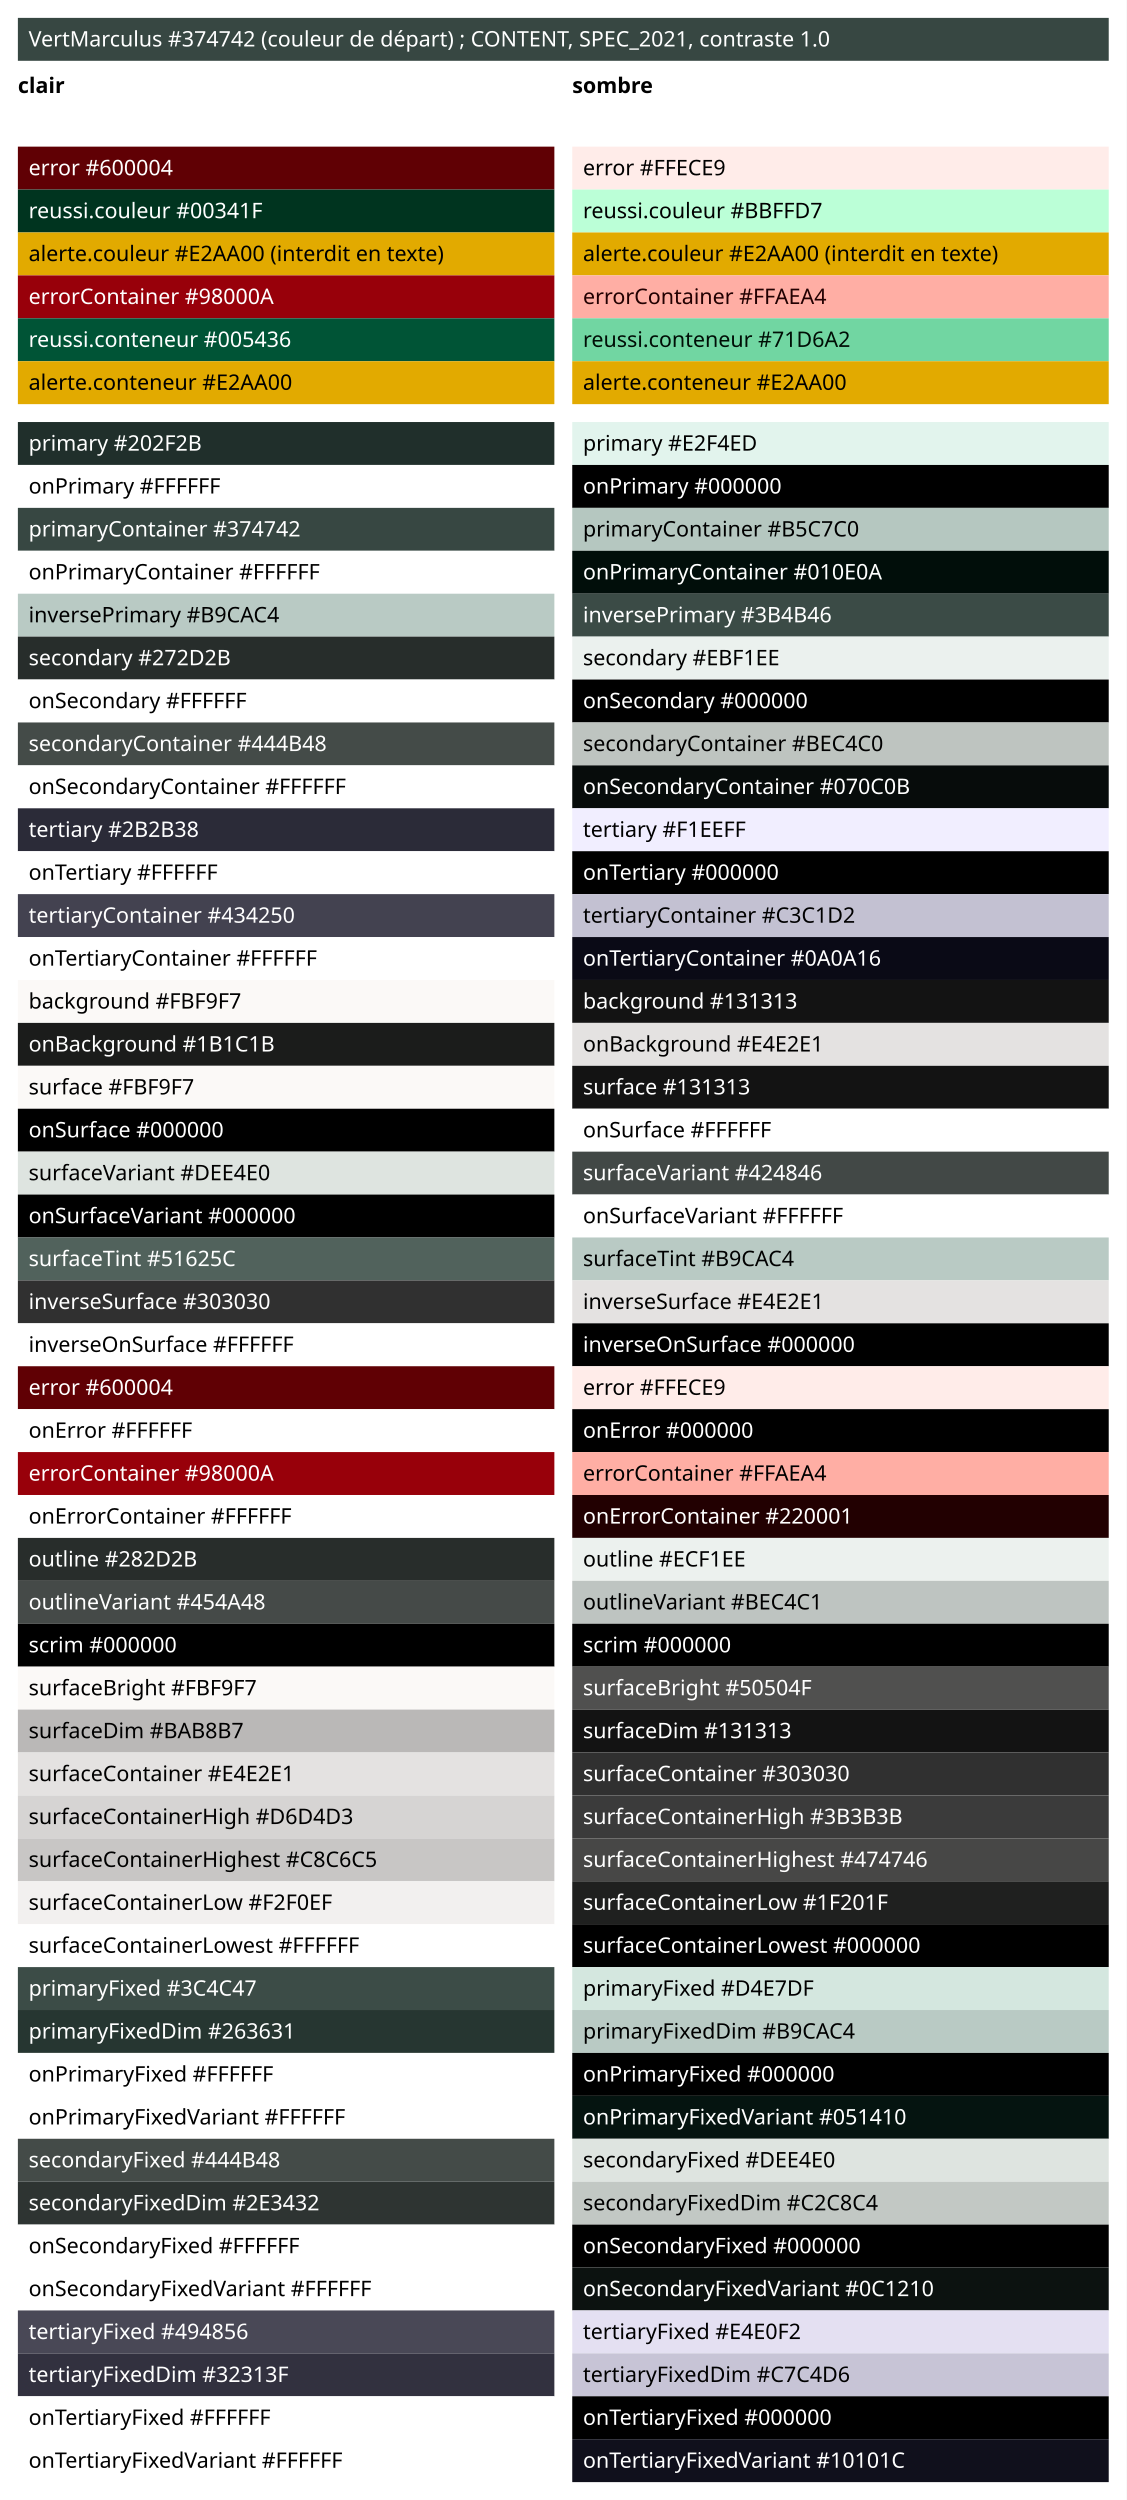
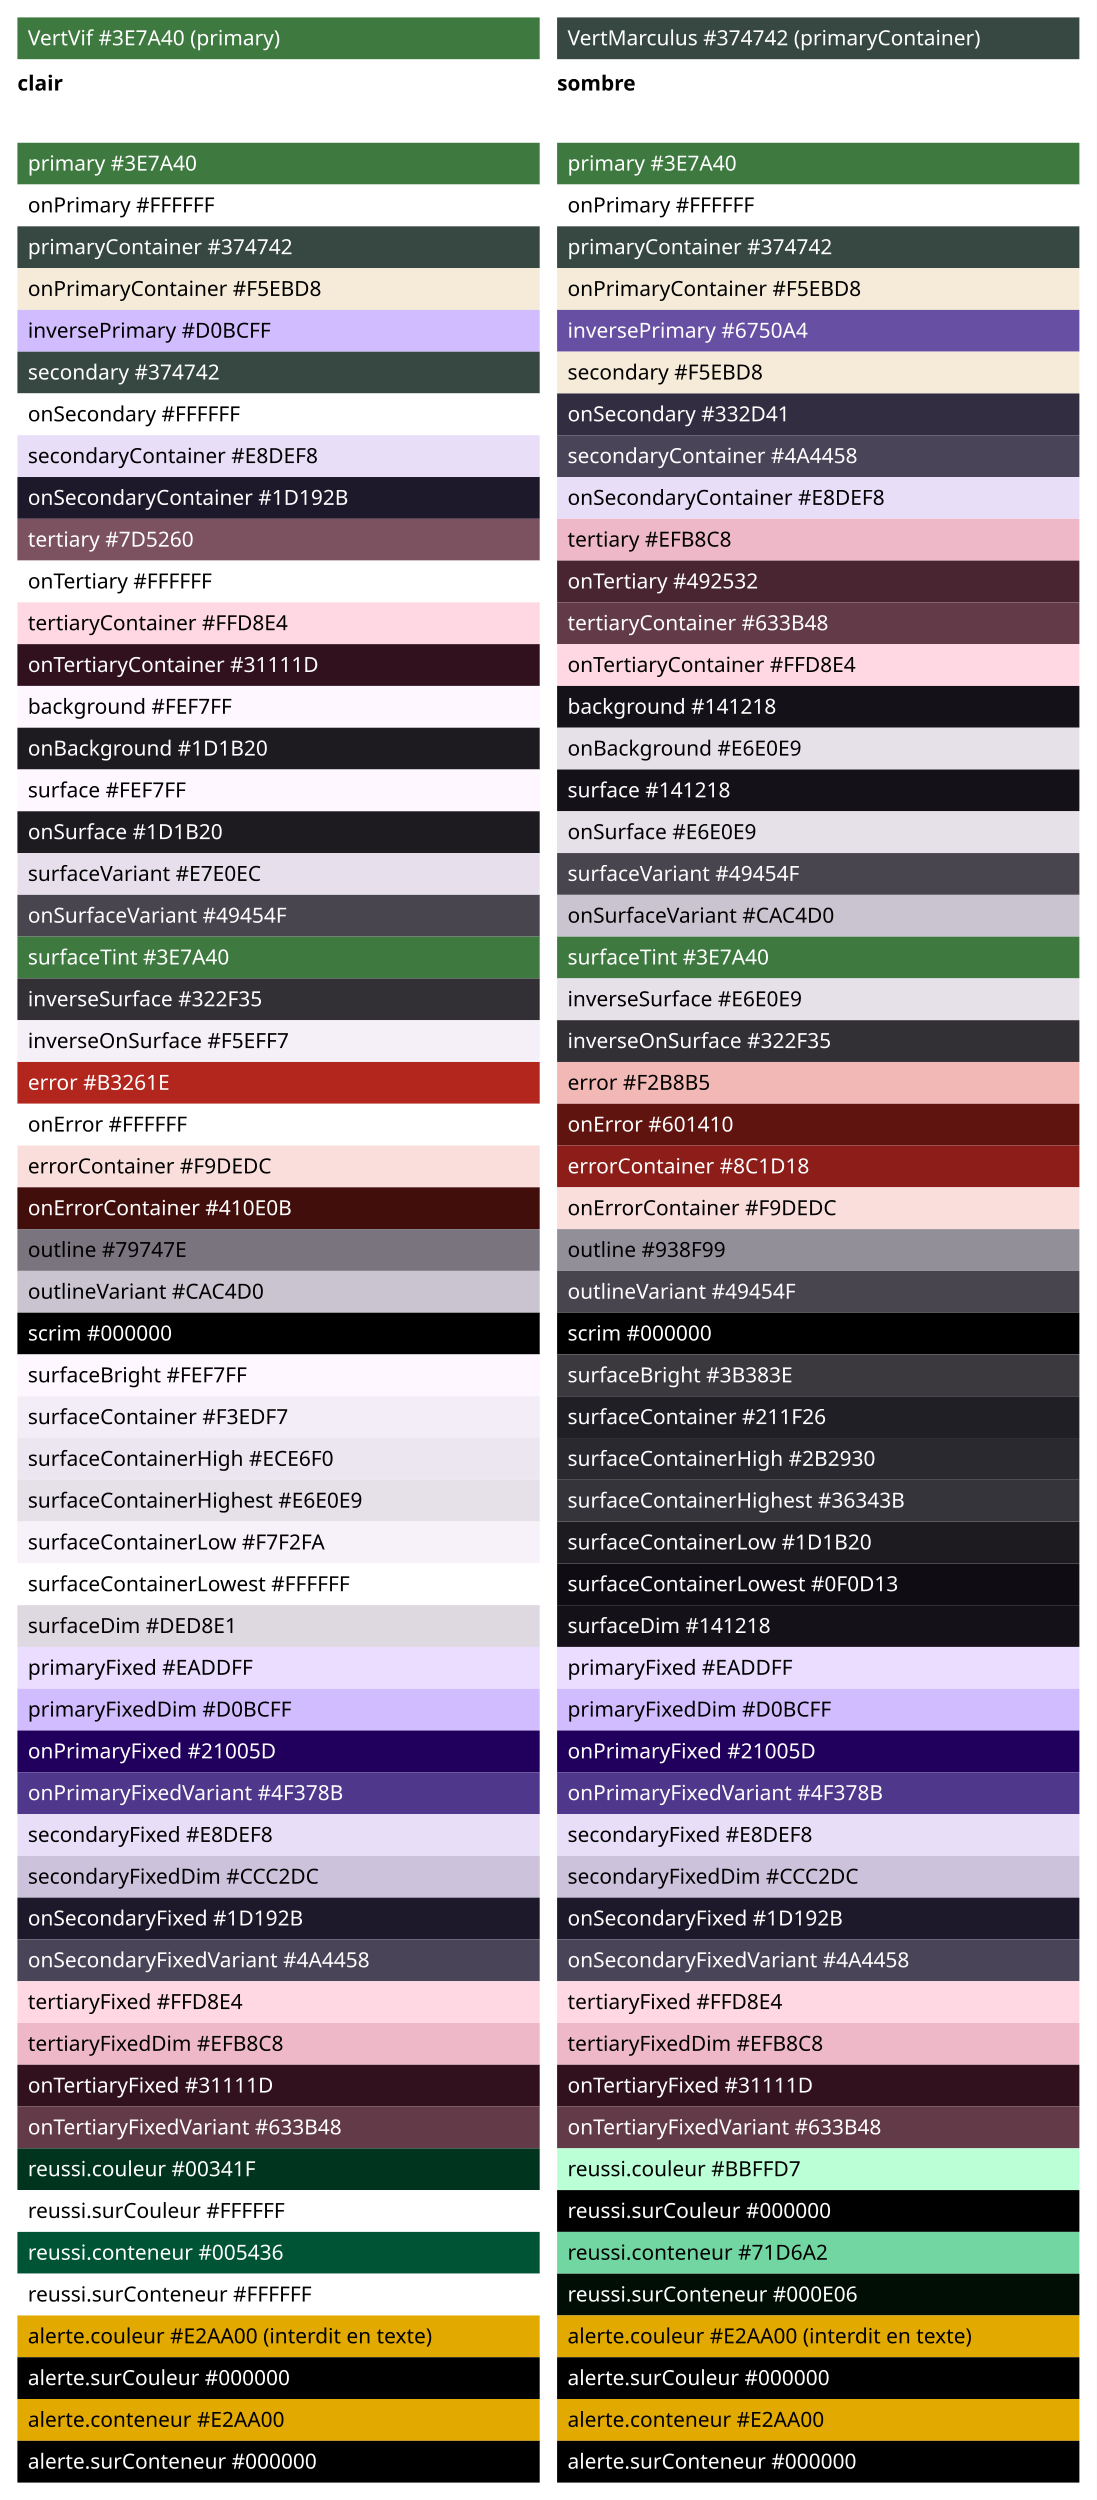
- <svg xmlns="http://www.w3.org/2000/svg" width="630" height="1398" viewBox="0 0 630 1398" font-family="sans-serif" font-size="12">
-   <rect width="630" height="1398" fill="#FFFFFF" />
-   <rect x="10" y="10" width="610" height="24" fill="#374742" />
-   <text x="16" y="26" fill="#FFFFFF">VertMarculus #374742 (couleur de départ) ; CONTENT, SPEC_2021, contraste 1.0</text>
+ <svg xmlns="http://www.w3.org/2000/svg" width="630" height="1436" viewBox="0 0 630 1436" font-family="sans-serif" font-size="12">
+   <rect width="630" height="1436" fill="#FFFFFF" />
+   <rect x="10" y="10" width="300" height="24" fill="#3E7A40" />
+   <text x="16" y="26" fill="#FFFFFF">VertVif #3E7A40 (primary)</text>
+   <rect x="320" y="10" width="300" height="24" fill="#374742" />
+   <text x="326" y="26" fill="#FFFFFF">VertMarculus #374742 (primaryContainer)</text>
  <text x="10" y="52" fill="#000000" font-weight="bold">clair</text>
+   <rect x="10" y="82" width="300" height="24" fill="#3E7A40" />
+   <text x="16" y="98" fill="#FFFFFF">primary #3E7A40</text>
+   <rect x="10" y="106" width="300" height="24" fill="#FFFFFF" />
+   <text x="16" y="122" fill="#000000">onPrimary #FFFFFF</text>
+   <rect x="10" y="130" width="300" height="24" fill="#374742" />
+   <text x="16" y="146" fill="#FFFFFF">primaryContainer #374742</text>
+   <rect x="10" y="154" width="300" height="24" fill="#F5EBD8" />
+   <text x="16" y="170" fill="#000000">onPrimaryContainer #F5EBD8</text>
+   <rect x="10" y="178" width="300" height="24" fill="#D0BCFF" />
+   <text x="16" y="194" fill="#000000">inversePrimary #D0BCFF</text>
+   <rect x="10" y="202" width="300" height="24" fill="#374742" />
+   <text x="16" y="218" fill="#FFFFFF">secondary #374742</text>
+   <rect x="10" y="226" width="300" height="24" fill="#FFFFFF" />
+   <text x="16" y="242" fill="#000000">onSecondary #FFFFFF</text>
+   <rect x="10" y="250" width="300" height="24" fill="#E8DEF8" />
+   <text x="16" y="266" fill="#000000">secondaryContainer #E8DEF8</text>
+   <rect x="10" y="274" width="300" height="24" fill="#1D192B" />
+   <text x="16" y="290" fill="#FFFFFF">onSecondaryContainer #1D192B</text>
+   <rect x="10" y="298" width="300" height="24" fill="#7D5260" />
+   <text x="16" y="314" fill="#FFFFFF">tertiary #7D5260</text>
+   <rect x="10" y="322" width="300" height="24" fill="#FFFFFF" />
+   <text x="16" y="338" fill="#000000">onTertiary #FFFFFF</text>
+   <rect x="10" y="346" width="300" height="24" fill="#FFD8E4" />
+   <text x="16" y="362" fill="#000000">tertiaryContainer #FFD8E4</text>
+   <rect x="10" y="370" width="300" height="24" fill="#31111D" />
+   <text x="16" y="386" fill="#FFFFFF">onTertiaryContainer #31111D</text>
+   <rect x="10" y="394" width="300" height="24" fill="#FEF7FF" />
+   <text x="16" y="410" fill="#000000">background #FEF7FF</text>
+   <rect x="10" y="418" width="300" height="24" fill="#1D1B20" />
+   <text x="16" y="434" fill="#FFFFFF">onBackground #1D1B20</text>
+   <rect x="10" y="442" width="300" height="24" fill="#FEF7FF" />
+   <text x="16" y="458" fill="#000000">surface #FEF7FF</text>
+   <rect x="10" y="466" width="300" height="24" fill="#1D1B20" />
+   <text x="16" y="482" fill="#FFFFFF">onSurface #1D1B20</text>
+   <rect x="10" y="490" width="300" height="24" fill="#E7E0EC" />
+   <text x="16" y="506" fill="#000000">surfaceVariant #E7E0EC</text>
+   <rect x="10" y="514" width="300" height="24" fill="#49454F" />
+   <text x="16" y="530" fill="#FFFFFF">onSurfaceVariant #49454F</text>
+   <rect x="10" y="538" width="300" height="24" fill="#3E7A40" />
+   <text x="16" y="554" fill="#FFFFFF">surfaceTint #3E7A40</text>
+   <rect x="10" y="562" width="300" height="24" fill="#322F35" />
+   <text x="16" y="578" fill="#FFFFFF">inverseSurface #322F35</text>
+   <rect x="10" y="586" width="300" height="24" fill="#F5EFF7" />
+   <text x="16" y="602" fill="#000000">inverseOnSurface #F5EFF7</text>
+   <rect x="10" y="610" width="300" height="24" fill="#B3261E" />
+   <text x="16" y="626" fill="#FFFFFF">error #B3261E</text>
+   <rect x="10" y="634" width="300" height="24" fill="#FFFFFF" />
+   <text x="16" y="650" fill="#000000">onError #FFFFFF</text>
+   <rect x="10" y="658" width="300" height="24" fill="#F9DEDC" />
+   <text x="16" y="674" fill="#000000">errorContainer #F9DEDC</text>
+   <rect x="10" y="682" width="300" height="24" fill="#410E0B" />
+   <text x="16" y="698" fill="#FFFFFF">onErrorContainer #410E0B</text>
+   <rect x="10" y="706" width="300" height="24" fill="#79747E" />
+   <text x="16" y="722" fill="#000000">outline #79747E</text>
+   <rect x="10" y="730" width="300" height="24" fill="#CAC4D0" />
+   <text x="16" y="746" fill="#000000">outlineVariant #CAC4D0</text>
+   <rect x="10" y="754" width="300" height="24" fill="#000000" />
+   <text x="16" y="770" fill="#FFFFFF">scrim #000000</text>
+   <rect x="10" y="778" width="300" height="24" fill="#FEF7FF" />
+   <text x="16" y="794" fill="#000000">surfaceBright #FEF7FF</text>
+   <rect x="10" y="802" width="300" height="24" fill="#F3EDF7" />
+   <text x="16" y="818" fill="#000000">surfaceContainer #F3EDF7</text>
+   <rect x="10" y="826" width="300" height="24" fill="#ECE6F0" />
+   <text x="16" y="842" fill="#000000">surfaceContainerHigh #ECE6F0</text>
+   <rect x="10" y="850" width="300" height="24" fill="#E6E0E9" />
+   <text x="16" y="866" fill="#000000">surfaceContainerHighest #E6E0E9</text>
+   <rect x="10" y="874" width="300" height="24" fill="#F7F2FA" />
+   <text x="16" y="890" fill="#000000">surfaceContainerLow #F7F2FA</text>
+   <rect x="10" y="898" width="300" height="24" fill="#FFFFFF" />
+   <text x="16" y="914" fill="#000000">surfaceContainerLowest #FFFFFF</text>
+   <rect x="10" y="922" width="300" height="24" fill="#DED8E1" />
+   <text x="16" y="938" fill="#000000">surfaceDim #DED8E1</text>
+   <rect x="10" y="946" width="300" height="24" fill="#EADDFF" />
+   <text x="16" y="962" fill="#000000">primaryFixed #EADDFF</text>
+   <rect x="10" y="970" width="300" height="24" fill="#D0BCFF" />
+   <text x="16" y="986" fill="#000000">primaryFixedDim #D0BCFF</text>
+   <rect x="10" y="994" width="300" height="24" fill="#21005D" />
+   <text x="16" y="1010" fill="#FFFFFF">onPrimaryFixed #21005D</text>
+   <rect x="10" y="1018" width="300" height="24" fill="#4F378B" />
+   <text x="16" y="1034" fill="#FFFFFF">onPrimaryFixedVariant #4F378B</text>
+   <rect x="10" y="1042" width="300" height="24" fill="#E8DEF8" />
+   <text x="16" y="1058" fill="#000000">secondaryFixed #E8DEF8</text>
+   <rect x="10" y="1066" width="300" height="24" fill="#CCC2DC" />
+   <text x="16" y="1082" fill="#000000">secondaryFixedDim #CCC2DC</text>
+   <rect x="10" y="1090" width="300" height="24" fill="#1D192B" />
+   <text x="16" y="1106" fill="#FFFFFF">onSecondaryFixed #1D192B</text>
+   <rect x="10" y="1114" width="300" height="24" fill="#4A4458" />
+   <text x="16" y="1130" fill="#FFFFFF">onSecondaryFixedVariant #4A4458</text>
+   <rect x="10" y="1138" width="300" height="24" fill="#FFD8E4" />
+   <text x="16" y="1154" fill="#000000">tertiaryFixed #FFD8E4</text>
+   <rect x="10" y="1162" width="300" height="24" fill="#EFB8C8" />
+   <text x="16" y="1178" fill="#000000">tertiaryFixedDim #EFB8C8</text>
+   <rect x="10" y="1186" width="300" height="24" fill="#31111D" />
+   <text x="16" y="1202" fill="#FFFFFF">onTertiaryFixed #31111D</text>
+   <rect x="10" y="1210" width="300" height="24" fill="#633B48" />
+   <text x="16" y="1226" fill="#FFFFFF">onTertiaryFixedVariant #633B48</text>
+   <rect x="10" y="1234" width="300" height="24" fill="#00341F" />
+   <text x="16" y="1250" fill="#FFFFFF">reussi.couleur #00341F</text>
+   <rect x="10" y="1258" width="300" height="24" fill="#FFFFFF" />
+   <text x="16" y="1274" fill="#000000">reussi.surCouleur #FFFFFF</text>
+   <rect x="10" y="1282" width="300" height="24" fill="#005436" />
+   <text x="16" y="1298" fill="#FFFFFF">reussi.conteneur #005436</text>
+   <rect x="10" y="1306" width="300" height="24" fill="#FFFFFF" />
+   <text x="16" y="1322" fill="#000000">reussi.surConteneur #FFFFFF</text>
+   <rect x="10" y="1330" width="300" height="24" fill="#E2AA00" />
+   <text x="16" y="1346" fill="#000000">alerte.couleur #E2AA00 (interdit en texte)</text>
+   <rect x="10" y="1354" width="300" height="24" fill="#000000" />
+   <text x="16" y="1370" fill="#FFFFFF">alerte.surCouleur #000000</text>
+   <rect x="10" y="1378" width="300" height="24" fill="#E2AA00" />
+   <text x="16" y="1394" fill="#000000">alerte.conteneur #E2AA00</text>
+   <rect x="10" y="1402" width="300" height="24" fill="#000000" />
+   <text x="16" y="1418" fill="#FFFFFF">alerte.surConteneur #000000</text>
  <text x="320" y="52" fill="#000000" font-weight="bold">sombre</text>
-   <rect x="10" y="82" width="300" height="24" fill="#600004" />
-   <text x="16" y="98" fill="#FFFFFF">error #600004</text>
-   <rect x="10" y="106" width="300" height="24" fill="#00341F" />
-   <text x="16" y="122" fill="#FFFFFF">reussi.couleur #00341F</text>
-   <rect x="10" y="130" width="300" height="24" fill="#E2AA00" />
-   <text x="16" y="146" fill="#000000">alerte.couleur #E2AA00 (interdit en texte)</text>
-   <rect x="10" y="154" width="300" height="24" fill="#98000A" />
-   <text x="16" y="170" fill="#FFFFFF">errorContainer #98000A</text>
-   <rect x="10" y="178" width="300" height="24" fill="#005436" />
-   <text x="16" y="194" fill="#FFFFFF">reussi.conteneur #005436</text>
-   <rect x="10" y="202" width="300" height="24" fill="#E2AA00" />
-   <text x="16" y="218" fill="#000000">alerte.conteneur #E2AA00</text>
-   <rect x="10" y="236" width="300" height="24" fill="#202F2B" />
-   <text x="16" y="252" fill="#FFFFFF">primary #202F2B</text>
-   <rect x="10" y="260" width="300" height="24" fill="#FFFFFF" />
-   <text x="16" y="276" fill="#000000">onPrimary #FFFFFF</text>
-   <rect x="10" y="284" width="300" height="24" fill="#374742" />
-   <text x="16" y="300" fill="#FFFFFF">primaryContainer #374742</text>
-   <rect x="10" y="308" width="300" height="24" fill="#FFFFFF" />
-   <text x="16" y="324" fill="#000000">onPrimaryContainer #FFFFFF</text>
-   <rect x="10" y="332" width="300" height="24" fill="#B9CAC4" />
-   <text x="16" y="348" fill="#000000">inversePrimary #B9CAC4</text>
-   <rect x="10" y="356" width="300" height="24" fill="#272D2B" />
-   <text x="16" y="372" fill="#FFFFFF">secondary #272D2B</text>
-   <rect x="10" y="380" width="300" height="24" fill="#FFFFFF" />
-   <text x="16" y="396" fill="#000000">onSecondary #FFFFFF</text>
-   <rect x="10" y="404" width="300" height="24" fill="#444B48" />
-   <text x="16" y="420" fill="#FFFFFF">secondaryContainer #444B48</text>
-   <rect x="10" y="428" width="300" height="24" fill="#FFFFFF" />
-   <text x="16" y="444" fill="#000000">onSecondaryContainer #FFFFFF</text>
-   <rect x="10" y="452" width="300" height="24" fill="#2B2B38" />
-   <text x="16" y="468" fill="#FFFFFF">tertiary #2B2B38</text>
-   <rect x="10" y="476" width="300" height="24" fill="#FFFFFF" />
-   <text x="16" y="492" fill="#000000">onTertiary #FFFFFF</text>
-   <rect x="10" y="500" width="300" height="24" fill="#434250" />
-   <text x="16" y="516" fill="#FFFFFF">tertiaryContainer #434250</text>
-   <rect x="10" y="524" width="300" height="24" fill="#FFFFFF" />
-   <text x="16" y="540" fill="#000000">onTertiaryContainer #FFFFFF</text>
-   <rect x="10" y="548" width="300" height="24" fill="#FBF9F7" />
-   <text x="16" y="564" fill="#000000">background #FBF9F7</text>
-   <rect x="10" y="572" width="300" height="24" fill="#1B1C1B" />
-   <text x="16" y="588" fill="#FFFFFF">onBackground #1B1C1B</text>
-   <rect x="10" y="596" width="300" height="24" fill="#FBF9F7" />
-   <text x="16" y="612" fill="#000000">surface #FBF9F7</text>
-   <rect x="10" y="620" width="300" height="24" fill="#000000" />
-   <text x="16" y="636" fill="#FFFFFF">onSurface #000000</text>
-   <rect x="10" y="644" width="300" height="24" fill="#DEE4E0" />
-   <text x="16" y="660" fill="#000000">surfaceVariant #DEE4E0</text>
-   <rect x="10" y="668" width="300" height="24" fill="#000000" />
-   <text x="16" y="684" fill="#FFFFFF">onSurfaceVariant #000000</text>
-   <rect x="10" y="692" width="300" height="24" fill="#51625C" />
-   <text x="16" y="708" fill="#FFFFFF">surfaceTint #51625C</text>
-   <rect x="10" y="716" width="300" height="24" fill="#303030" />
-   <text x="16" y="732" fill="#FFFFFF">inverseSurface #303030</text>
-   <rect x="10" y="740" width="300" height="24" fill="#FFFFFF" />
-   <text x="16" y="756" fill="#000000">inverseOnSurface #FFFFFF</text>
-   <rect x="10" y="764" width="300" height="24" fill="#600004" />
-   <text x="16" y="780" fill="#FFFFFF">error #600004</text>
-   <rect x="10" y="788" width="300" height="24" fill="#FFFFFF" />
-   <text x="16" y="804" fill="#000000">onError #FFFFFF</text>
-   <rect x="10" y="812" width="300" height="24" fill="#98000A" />
-   <text x="16" y="828" fill="#FFFFFF">errorContainer #98000A</text>
-   <rect x="10" y="836" width="300" height="24" fill="#FFFFFF" />
-   <text x="16" y="852" fill="#000000">onErrorContainer #FFFFFF</text>
-   <rect x="10" y="860" width="300" height="24" fill="#282D2B" />
-   <text x="16" y="876" fill="#FFFFFF">outline #282D2B</text>
-   <rect x="10" y="884" width="300" height="24" fill="#454A48" />
-   <text x="16" y="900" fill="#FFFFFF">outlineVariant #454A48</text>
-   <rect x="10" y="908" width="300" height="24" fill="#000000" />
-   <text x="16" y="924" fill="#FFFFFF">scrim #000000</text>
-   <rect x="10" y="932" width="300" height="24" fill="#FBF9F7" />
-   <text x="16" y="948" fill="#000000">surfaceBright #FBF9F7</text>
-   <rect x="10" y="956" width="300" height="24" fill="#BAB8B7" />
-   <text x="16" y="972" fill="#000000">surfaceDim #BAB8B7</text>
-   <rect x="10" y="980" width="300" height="24" fill="#E4E2E1" />
-   <text x="16" y="996" fill="#000000">surfaceContainer #E4E2E1</text>
-   <rect x="10" y="1004" width="300" height="24" fill="#D6D4D3" />
-   <text x="16" y="1020" fill="#000000">surfaceContainerHigh #D6D4D3</text>
-   <rect x="10" y="1028" width="300" height="24" fill="#C8C6C5" />
-   <text x="16" y="1044" fill="#000000">surfaceContainerHighest #C8C6C5</text>
-   <rect x="10" y="1052" width="300" height="24" fill="#F2F0EF" />
-   <text x="16" y="1068" fill="#000000">surfaceContainerLow #F2F0EF</text>
-   <rect x="10" y="1076" width="300" height="24" fill="#FFFFFF" />
-   <text x="16" y="1092" fill="#000000">surfaceContainerLowest #FFFFFF</text>
-   <rect x="10" y="1100" width="300" height="24" fill="#3C4C47" />
-   <text x="16" y="1116" fill="#FFFFFF">primaryFixed #3C4C47</text>
-   <rect x="10" y="1124" width="300" height="24" fill="#263631" />
-   <text x="16" y="1140" fill="#FFFFFF">primaryFixedDim #263631</text>
-   <rect x="10" y="1148" width="300" height="24" fill="#FFFFFF" />
-   <text x="16" y="1164" fill="#000000">onPrimaryFixed #FFFFFF</text>
-   <rect x="10" y="1172" width="300" height="24" fill="#FFFFFF" />
-   <text x="16" y="1188" fill="#000000">onPrimaryFixedVariant #FFFFFF</text>
-   <rect x="10" y="1196" width="300" height="24" fill="#444B48" />
-   <text x="16" y="1212" fill="#FFFFFF">secondaryFixed #444B48</text>
-   <rect x="10" y="1220" width="300" height="24" fill="#2E3432" />
-   <text x="16" y="1236" fill="#FFFFFF">secondaryFixedDim #2E3432</text>
-   <rect x="10" y="1244" width="300" height="24" fill="#FFFFFF" />
-   <text x="16" y="1260" fill="#000000">onSecondaryFixed #FFFFFF</text>
-   <rect x="10" y="1268" width="300" height="24" fill="#FFFFFF" />
-   <text x="16" y="1284" fill="#000000">onSecondaryFixedVariant #FFFFFF</text>
-   <rect x="10" y="1292" width="300" height="24" fill="#494856" />
-   <text x="16" y="1308" fill="#FFFFFF">tertiaryFixed #494856</text>
-   <rect x="10" y="1316" width="300" height="24" fill="#32313F" />
-   <text x="16" y="1332" fill="#FFFFFF">tertiaryFixedDim #32313F</text>
-   <rect x="10" y="1340" width="300" height="24" fill="#FFFFFF" />
-   <text x="16" y="1356" fill="#000000">onTertiaryFixed #FFFFFF</text>
-   <rect x="10" y="1364" width="300" height="24" fill="#FFFFFF" />
-   <text x="16" y="1380" fill="#000000">onTertiaryFixedVariant #FFFFFF</text>
-   <rect x="320" y="82" width="300" height="24" fill="#FFECE9" />
-   <text x="326" y="98" fill="#000000">error #FFECE9</text>
-   <rect x="320" y="106" width="300" height="24" fill="#BBFFD7" />
-   <text x="326" y="122" fill="#000000">reussi.couleur #BBFFD7</text>
-   <rect x="320" y="130" width="300" height="24" fill="#E2AA00" />
-   <text x="326" y="146" fill="#000000">alerte.couleur #E2AA00 (interdit en texte)</text>
-   <rect x="320" y="154" width="300" height="24" fill="#FFAEA4" />
-   <text x="326" y="170" fill="#220001">errorContainer #FFAEA4</text>
-   <rect x="320" y="178" width="300" height="24" fill="#71D6A2" />
-   <text x="326" y="194" fill="#000E06">reussi.conteneur #71D6A2</text>
-   <rect x="320" y="202" width="300" height="24" fill="#E2AA00" />
-   <text x="326" y="218" fill="#000000">alerte.conteneur #E2AA00</text>
-   <rect x="320" y="236" width="300" height="24" fill="#E2F4ED" />
-   <text x="326" y="252" fill="#000000">primary #E2F4ED</text>
-   <rect x="320" y="260" width="300" height="24" fill="#000000" />
-   <text x="326" y="276" fill="#FFFFFF">onPrimary #000000</text>
-   <rect x="320" y="284" width="300" height="24" fill="#B5C7C0" />
-   <text x="326" y="300" fill="#000000">primaryContainer #B5C7C0</text>
-   <rect x="320" y="308" width="300" height="24" fill="#010E0A" />
-   <text x="326" y="324" fill="#FFFFFF">onPrimaryContainer #010E0A</text>
-   <rect x="320" y="332" width="300" height="24" fill="#3B4B46" />
-   <text x="326" y="348" fill="#FFFFFF">inversePrimary #3B4B46</text>
-   <rect x="320" y="356" width="300" height="24" fill="#EBF1EE" />
-   <text x="326" y="372" fill="#000000">secondary #EBF1EE</text>
-   <rect x="320" y="380" width="300" height="24" fill="#000000" />
-   <text x="326" y="396" fill="#FFFFFF">onSecondary #000000</text>
-   <rect x="320" y="404" width="300" height="24" fill="#BEC4C0" />
-   <text x="326" y="420" fill="#000000">secondaryContainer #BEC4C0</text>
-   <rect x="320" y="428" width="300" height="24" fill="#070C0B" />
-   <text x="326" y="444" fill="#FFFFFF">onSecondaryContainer #070C0B</text>
-   <rect x="320" y="452" width="300" height="24" fill="#F1EEFF" />
-   <text x="326" y="468" fill="#000000">tertiary #F1EEFF</text>
-   <rect x="320" y="476" width="300" height="24" fill="#000000" />
-   <text x="326" y="492" fill="#FFFFFF">onTertiary #000000</text>
-   <rect x="320" y="500" width="300" height="24" fill="#C3C1D2" />
-   <text x="326" y="516" fill="#000000">tertiaryContainer #C3C1D2</text>
-   <rect x="320" y="524" width="300" height="24" fill="#0A0A16" />
-   <text x="326" y="540" fill="#FFFFFF">onTertiaryContainer #0A0A16</text>
-   <rect x="320" y="548" width="300" height="24" fill="#131313" />
-   <text x="326" y="564" fill="#FFFFFF">background #131313</text>
-   <rect x="320" y="572" width="300" height="24" fill="#E4E2E1" />
-   <text x="326" y="588" fill="#000000">onBackground #E4E2E1</text>
-   <rect x="320" y="596" width="300" height="24" fill="#131313" />
-   <text x="326" y="612" fill="#FFFFFF">surface #131313</text>
-   <rect x="320" y="620" width="300" height="24" fill="#FFFFFF" />
-   <text x="326" y="636" fill="#000000">onSurface #FFFFFF</text>
-   <rect x="320" y="644" width="300" height="24" fill="#424846" />
-   <text x="326" y="660" fill="#FFFFFF">surfaceVariant #424846</text>
-   <rect x="320" y="668" width="300" height="24" fill="#FFFFFF" />
-   <text x="326" y="684" fill="#000000">onSurfaceVariant #FFFFFF</text>
-   <rect x="320" y="692" width="300" height="24" fill="#B9CAC4" />
-   <text x="326" y="708" fill="#000000">surfaceTint #B9CAC4</text>
-   <rect x="320" y="716" width="300" height="24" fill="#E4E2E1" />
-   <text x="326" y="732" fill="#000000">inverseSurface #E4E2E1</text>
-   <rect x="320" y="740" width="300" height="24" fill="#000000" />
-   <text x="326" y="756" fill="#FFFFFF">inverseOnSurface #000000</text>
-   <rect x="320" y="764" width="300" height="24" fill="#FFECE9" />
-   <text x="326" y="780" fill="#000000">error #FFECE9</text>
-   <rect x="320" y="788" width="300" height="24" fill="#000000" />
-   <text x="326" y="804" fill="#FFFFFF">onError #000000</text>
-   <rect x="320" y="812" width="300" height="24" fill="#FFAEA4" />
-   <text x="326" y="828" fill="#000000">errorContainer #FFAEA4</text>
-   <rect x="320" y="836" width="300" height="24" fill="#220001" />
-   <text x="326" y="852" fill="#FFFFFF">onErrorContainer #220001</text>
-   <rect x="320" y="860" width="300" height="24" fill="#ECF1EE" />
-   <text x="326" y="876" fill="#000000">outline #ECF1EE</text>
-   <rect x="320" y="884" width="300" height="24" fill="#BEC4C1" />
-   <text x="326" y="900" fill="#000000">outlineVariant #BEC4C1</text>
-   <rect x="320" y="908" width="300" height="24" fill="#000000" />
-   <text x="326" y="924" fill="#FFFFFF">scrim #000000</text>
-   <rect x="320" y="932" width="300" height="24" fill="#50504F" />
-   <text x="326" y="948" fill="#FFFFFF">surfaceBright #50504F</text>
-   <rect x="320" y="956" width="300" height="24" fill="#131313" />
-   <text x="326" y="972" fill="#FFFFFF">surfaceDim #131313</text>
-   <rect x="320" y="980" width="300" height="24" fill="#303030" />
-   <text x="326" y="996" fill="#FFFFFF">surfaceContainer #303030</text>
-   <rect x="320" y="1004" width="300" height="24" fill="#3B3B3B" />
-   <text x="326" y="1020" fill="#FFFFFF">surfaceContainerHigh #3B3B3B</text>
-   <rect x="320" y="1028" width="300" height="24" fill="#474746" />
-   <text x="326" y="1044" fill="#FFFFFF">surfaceContainerHighest #474746</text>
-   <rect x="320" y="1052" width="300" height="24" fill="#1F201F" />
-   <text x="326" y="1068" fill="#FFFFFF">surfaceContainerLow #1F201F</text>
-   <rect x="320" y="1076" width="300" height="24" fill="#000000" />
-   <text x="326" y="1092" fill="#FFFFFF">surfaceContainerLowest #000000</text>
-   <rect x="320" y="1100" width="300" height="24" fill="#D4E7DF" />
-   <text x="326" y="1116" fill="#000000">primaryFixed #D4E7DF</text>
-   <rect x="320" y="1124" width="300" height="24" fill="#B9CAC4" />
-   <text x="326" y="1140" fill="#000000">primaryFixedDim #B9CAC4</text>
-   <rect x="320" y="1148" width="300" height="24" fill="#000000" />
-   <text x="326" y="1164" fill="#FFFFFF">onPrimaryFixed #000000</text>
-   <rect x="320" y="1172" width="300" height="24" fill="#051410" />
-   <text x="326" y="1188" fill="#FFFFFF">onPrimaryFixedVariant #051410</text>
-   <rect x="320" y="1196" width="300" height="24" fill="#DEE4E0" />
-   <text x="326" y="1212" fill="#000000">secondaryFixed #DEE4E0</text>
-   <rect x="320" y="1220" width="300" height="24" fill="#C2C8C4" />
-   <text x="326" y="1236" fill="#000000">secondaryFixedDim #C2C8C4</text>
-   <rect x="320" y="1244" width="300" height="24" fill="#000000" />
-   <text x="326" y="1260" fill="#FFFFFF">onSecondaryFixed #000000</text>
-   <rect x="320" y="1268" width="300" height="24" fill="#0C1210" />
-   <text x="326" y="1284" fill="#FFFFFF">onSecondaryFixedVariant #0C1210</text>
-   <rect x="320" y="1292" width="300" height="24" fill="#E4E0F2" />
-   <text x="326" y="1308" fill="#000000">tertiaryFixed #E4E0F2</text>
-   <rect x="320" y="1316" width="300" height="24" fill="#C7C4D6" />
-   <text x="326" y="1332" fill="#000000">tertiaryFixedDim #C7C4D6</text>
-   <rect x="320" y="1340" width="300" height="24" fill="#000000" />
-   <text x="326" y="1356" fill="#FFFFFF">onTertiaryFixed #000000</text>
-   <rect x="320" y="1364" width="300" height="24" fill="#10101C" />
-   <text x="326" y="1380" fill="#FFFFFF">onTertiaryFixedVariant #10101C</text>
+   <rect x="320" y="82" width="300" height="24" fill="#3E7A40" />
+   <text x="326" y="98" fill="#FFFFFF">primary #3E7A40</text>
+   <rect x="320" y="106" width="300" height="24" fill="#FFFFFF" />
+   <text x="326" y="122" fill="#000000">onPrimary #FFFFFF</text>
+   <rect x="320" y="130" width="300" height="24" fill="#374742" />
+   <text x="326" y="146" fill="#FFFFFF">primaryContainer #374742</text>
+   <rect x="320" y="154" width="300" height="24" fill="#F5EBD8" />
+   <text x="326" y="170" fill="#000000">onPrimaryContainer #F5EBD8</text>
+   <rect x="320" y="178" width="300" height="24" fill="#6750A4" />
+   <text x="326" y="194" fill="#FFFFFF">inversePrimary #6750A4</text>
+   <rect x="320" y="202" width="300" height="24" fill="#F5EBD8" />
+   <text x="326" y="218" fill="#000000">secondary #F5EBD8</text>
+   <rect x="320" y="226" width="300" height="24" fill="#332D41" />
+   <text x="326" y="242" fill="#FFFFFF">onSecondary #332D41</text>
+   <rect x="320" y="250" width="300" height="24" fill="#4A4458" />
+   <text x="326" y="266" fill="#FFFFFF">secondaryContainer #4A4458</text>
+   <rect x="320" y="274" width="300" height="24" fill="#E8DEF8" />
+   <text x="326" y="290" fill="#000000">onSecondaryContainer #E8DEF8</text>
+   <rect x="320" y="298" width="300" height="24" fill="#EFB8C8" />
+   <text x="326" y="314" fill="#000000">tertiary #EFB8C8</text>
+   <rect x="320" y="322" width="300" height="24" fill="#492532" />
+   <text x="326" y="338" fill="#FFFFFF">onTertiary #492532</text>
+   <rect x="320" y="346" width="300" height="24" fill="#633B48" />
+   <text x="326" y="362" fill="#FFFFFF">tertiaryContainer #633B48</text>
+   <rect x="320" y="370" width="300" height="24" fill="#FFD8E4" />
+   <text x="326" y="386" fill="#000000">onTertiaryContainer #FFD8E4</text>
+   <rect x="320" y="394" width="300" height="24" fill="#141218" />
+   <text x="326" y="410" fill="#FFFFFF">background #141218</text>
+   <rect x="320" y="418" width="300" height="24" fill="#E6E0E9" />
+   <text x="326" y="434" fill="#000000">onBackground #E6E0E9</text>
+   <rect x="320" y="442" width="300" height="24" fill="#141218" />
+   <text x="326" y="458" fill="#FFFFFF">surface #141218</text>
+   <rect x="320" y="466" width="300" height="24" fill="#E6E0E9" />
+   <text x="326" y="482" fill="#000000">onSurface #E6E0E9</text>
+   <rect x="320" y="490" width="300" height="24" fill="#49454F" />
+   <text x="326" y="506" fill="#FFFFFF">surfaceVariant #49454F</text>
+   <rect x="320" y="514" width="300" height="24" fill="#CAC4D0" />
+   <text x="326" y="530" fill="#000000">onSurfaceVariant #CAC4D0</text>
+   <rect x="320" y="538" width="300" height="24" fill="#3E7A40" />
+   <text x="326" y="554" fill="#FFFFFF">surfaceTint #3E7A40</text>
+   <rect x="320" y="562" width="300" height="24" fill="#E6E0E9" />
+   <text x="326" y="578" fill="#000000">inverseSurface #E6E0E9</text>
+   <rect x="320" y="586" width="300" height="24" fill="#322F35" />
+   <text x="326" y="602" fill="#FFFFFF">inverseOnSurface #322F35</text>
+   <rect x="320" y="610" width="300" height="24" fill="#F2B8B5" />
+   <text x="326" y="626" fill="#000000">error #F2B8B5</text>
+   <rect x="320" y="634" width="300" height="24" fill="#601410" />
+   <text x="326" y="650" fill="#FFFFFF">onError #601410</text>
+   <rect x="320" y="658" width="300" height="24" fill="#8C1D18" />
+   <text x="326" y="674" fill="#FFFFFF">errorContainer #8C1D18</text>
+   <rect x="320" y="682" width="300" height="24" fill="#F9DEDC" />
+   <text x="326" y="698" fill="#000000">onErrorContainer #F9DEDC</text>
+   <rect x="320" y="706" width="300" height="24" fill="#938F99" />
+   <text x="326" y="722" fill="#000000">outline #938F99</text>
+   <rect x="320" y="730" width="300" height="24" fill="#49454F" />
+   <text x="326" y="746" fill="#FFFFFF">outlineVariant #49454F</text>
+   <rect x="320" y="754" width="300" height="24" fill="#000000" />
+   <text x="326" y="770" fill="#FFFFFF">scrim #000000</text>
+   <rect x="320" y="778" width="300" height="24" fill="#3B383E" />
+   <text x="326" y="794" fill="#FFFFFF">surfaceBright #3B383E</text>
+   <rect x="320" y="802" width="300" height="24" fill="#211F26" />
+   <text x="326" y="818" fill="#FFFFFF">surfaceContainer #211F26</text>
+   <rect x="320" y="826" width="300" height="24" fill="#2B2930" />
+   <text x="326" y="842" fill="#FFFFFF">surfaceContainerHigh #2B2930</text>
+   <rect x="320" y="850" width="300" height="24" fill="#36343B" />
+   <text x="326" y="866" fill="#FFFFFF">surfaceContainerHighest #36343B</text>
+   <rect x="320" y="874" width="300" height="24" fill="#1D1B20" />
+   <text x="326" y="890" fill="#FFFFFF">surfaceContainerLow #1D1B20</text>
+   <rect x="320" y="898" width="300" height="24" fill="#0F0D13" />
+   <text x="326" y="914" fill="#FFFFFF">surfaceContainerLowest #0F0D13</text>
+   <rect x="320" y="922" width="300" height="24" fill="#141218" />
+   <text x="326" y="938" fill="#FFFFFF">surfaceDim #141218</text>
+   <rect x="320" y="946" width="300" height="24" fill="#EADDFF" />
+   <text x="326" y="962" fill="#000000">primaryFixed #EADDFF</text>
+   <rect x="320" y="970" width="300" height="24" fill="#D0BCFF" />
+   <text x="326" y="986" fill="#000000">primaryFixedDim #D0BCFF</text>
+   <rect x="320" y="994" width="300" height="24" fill="#21005D" />
+   <text x="326" y="1010" fill="#FFFFFF">onPrimaryFixed #21005D</text>
+   <rect x="320" y="1018" width="300" height="24" fill="#4F378B" />
+   <text x="326" y="1034" fill="#FFFFFF">onPrimaryFixedVariant #4F378B</text>
+   <rect x="320" y="1042" width="300" height="24" fill="#E8DEF8" />
+   <text x="326" y="1058" fill="#000000">secondaryFixed #E8DEF8</text>
+   <rect x="320" y="1066" width="300" height="24" fill="#CCC2DC" />
+   <text x="326" y="1082" fill="#000000">secondaryFixedDim #CCC2DC</text>
+   <rect x="320" y="1090" width="300" height="24" fill="#1D192B" />
+   <text x="326" y="1106" fill="#FFFFFF">onSecondaryFixed #1D192B</text>
+   <rect x="320" y="1114" width="300" height="24" fill="#4A4458" />
+   <text x="326" y="1130" fill="#FFFFFF">onSecondaryFixedVariant #4A4458</text>
+   <rect x="320" y="1138" width="300" height="24" fill="#FFD8E4" />
+   <text x="326" y="1154" fill="#000000">tertiaryFixed #FFD8E4</text>
+   <rect x="320" y="1162" width="300" height="24" fill="#EFB8C8" />
+   <text x="326" y="1178" fill="#000000">tertiaryFixedDim #EFB8C8</text>
+   <rect x="320" y="1186" width="300" height="24" fill="#31111D" />
+   <text x="326" y="1202" fill="#FFFFFF">onTertiaryFixed #31111D</text>
+   <rect x="320" y="1210" width="300" height="24" fill="#633B48" />
+   <text x="326" y="1226" fill="#FFFFFF">onTertiaryFixedVariant #633B48</text>
+   <rect x="320" y="1234" width="300" height="24" fill="#BBFFD7" />
+   <text x="326" y="1250" fill="#000000">reussi.couleur #BBFFD7</text>
+   <rect x="320" y="1258" width="300" height="24" fill="#000000" />
+   <text x="326" y="1274" fill="#FFFFFF">reussi.surCouleur #000000</text>
+   <rect x="320" y="1282" width="300" height="24" fill="#71D6A2" />
+   <text x="326" y="1298" fill="#000000">reussi.conteneur #71D6A2</text>
+   <rect x="320" y="1306" width="300" height="24" fill="#000E06" />
+   <text x="326" y="1322" fill="#FFFFFF">reussi.surConteneur #000E06</text>
+   <rect x="320" y="1330" width="300" height="24" fill="#E2AA00" />
+   <text x="326" y="1346" fill="#000000">alerte.couleur #E2AA00 (interdit en texte)</text>
+   <rect x="320" y="1354" width="300" height="24" fill="#000000" />
+   <text x="326" y="1370" fill="#FFFFFF">alerte.surCouleur #000000</text>
+   <rect x="320" y="1378" width="300" height="24" fill="#E2AA00" />
+   <text x="326" y="1394" fill="#000000">alerte.conteneur #E2AA00</text>
+   <rect x="320" y="1402" width="300" height="24" fill="#000000" />
+   <text x="326" y="1418" fill="#FFFFFF">alerte.surConteneur #000000</text>
</svg>
